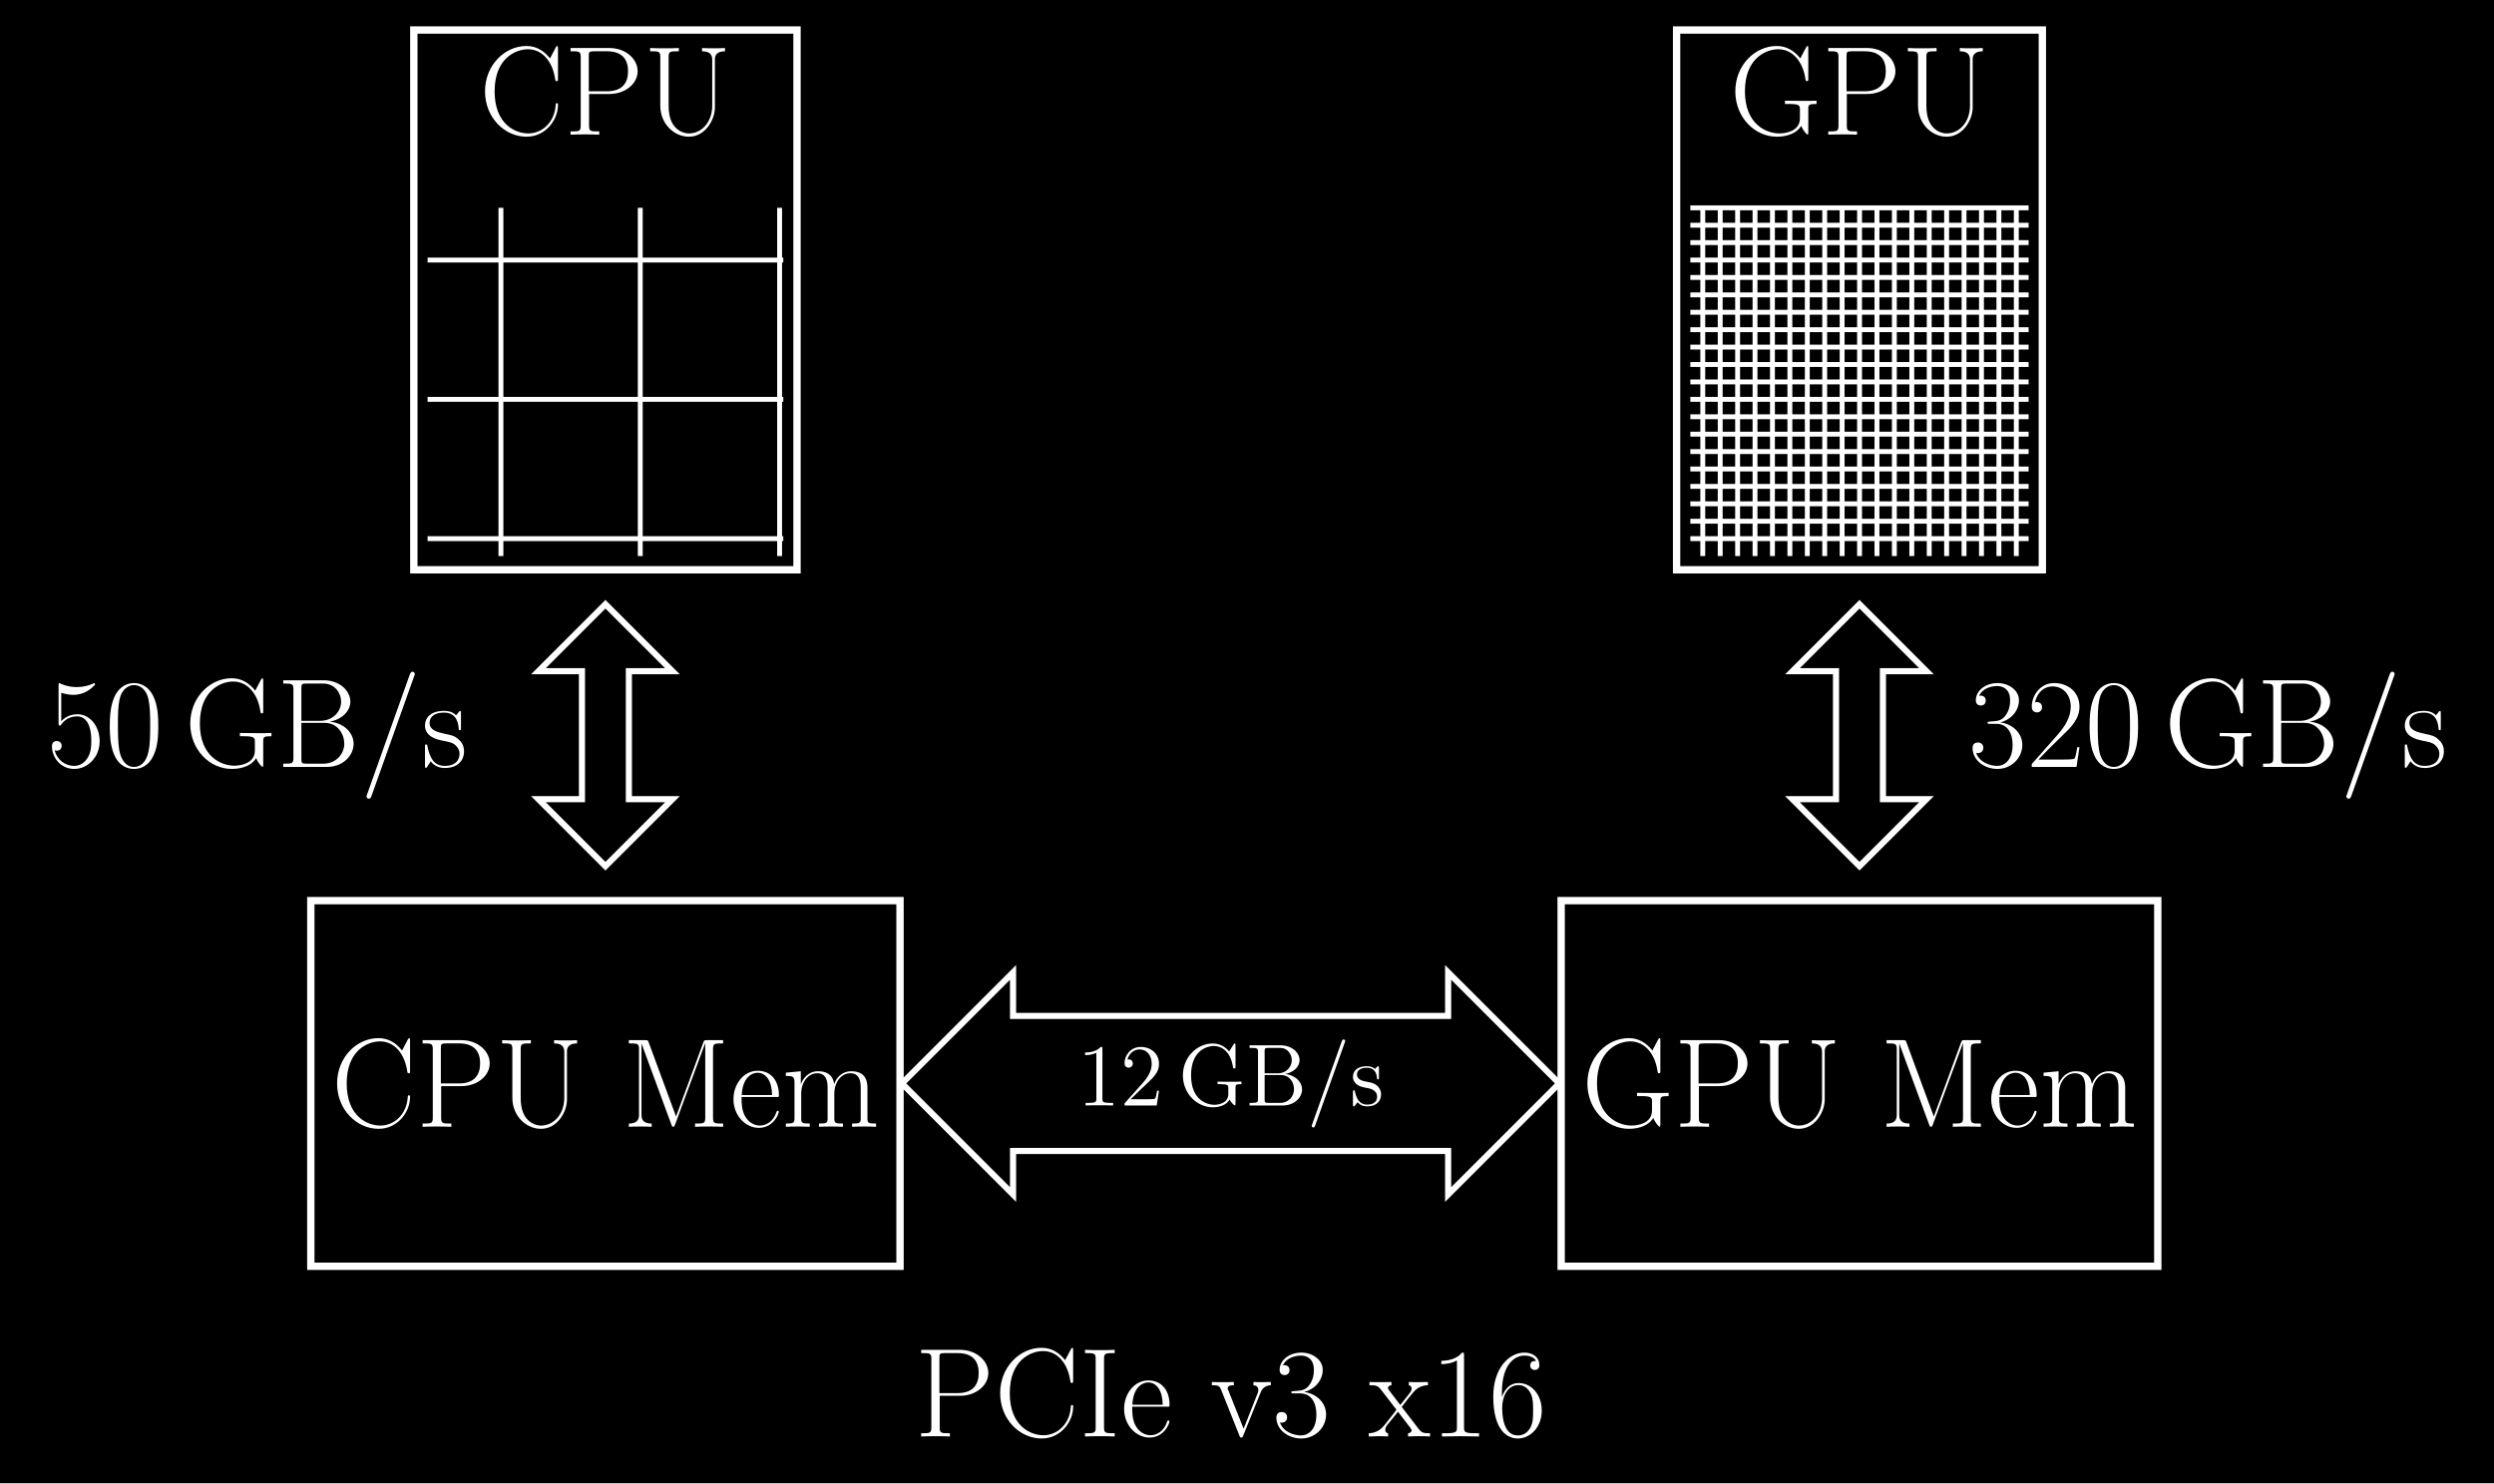
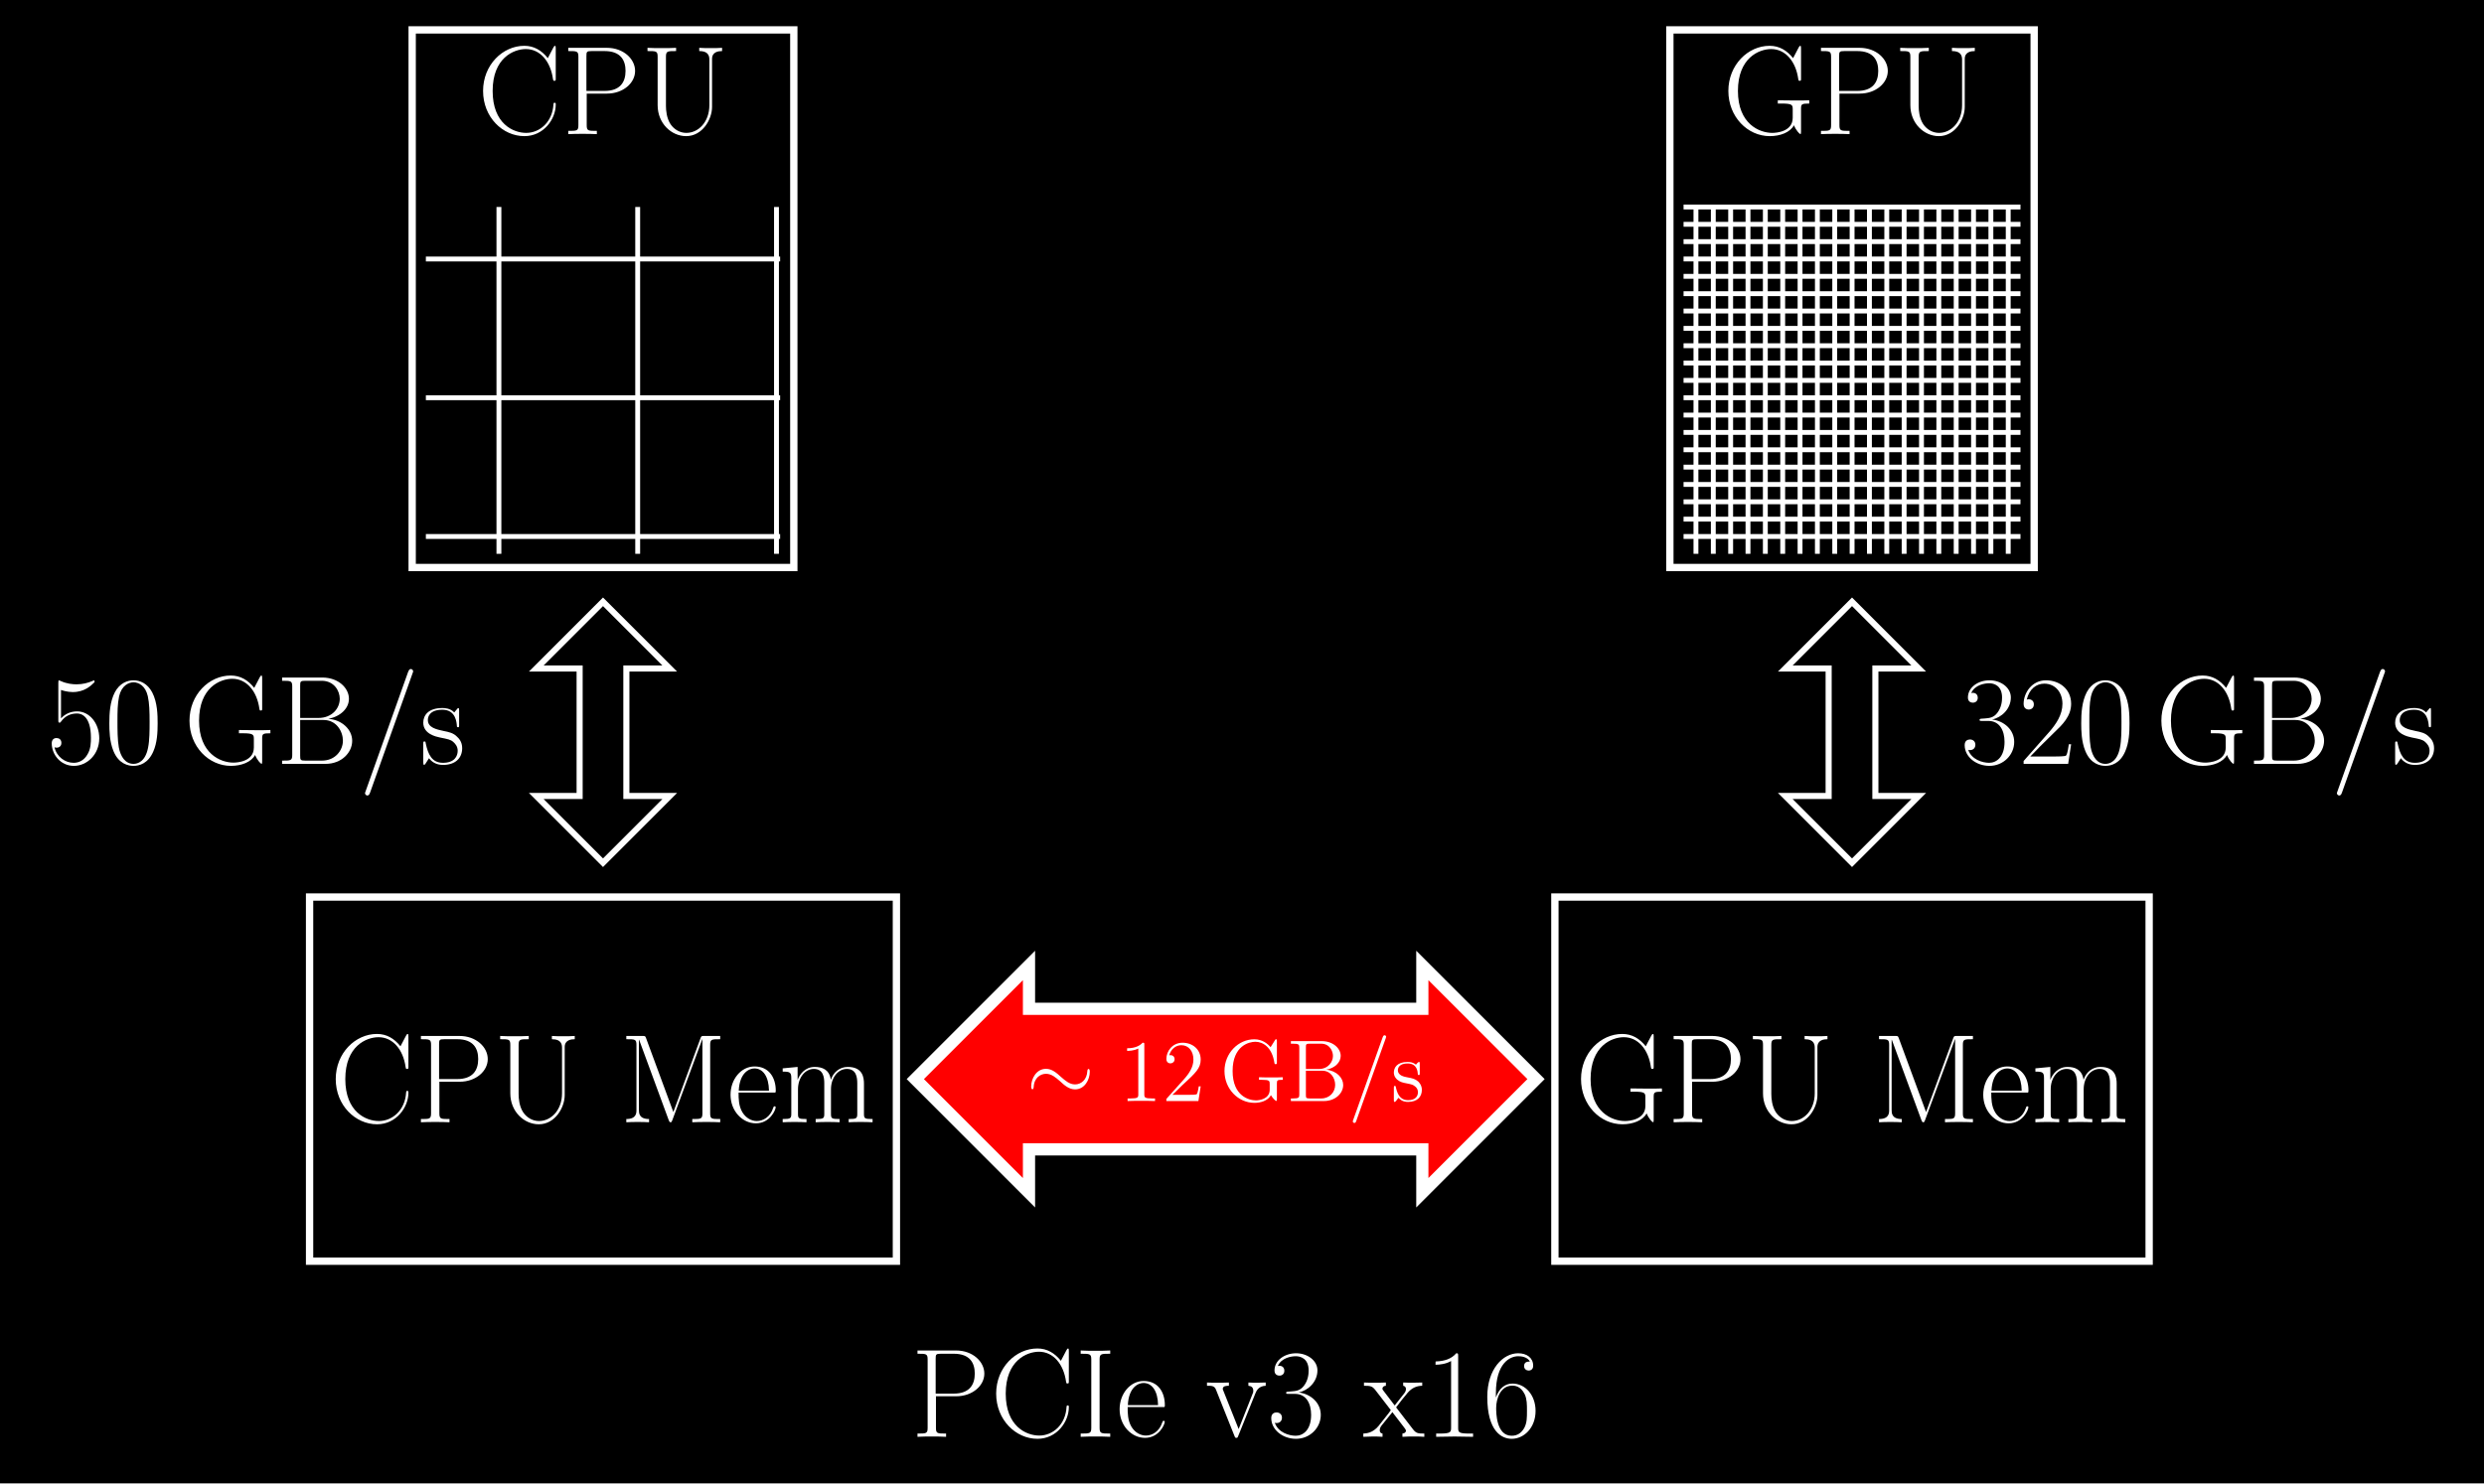
- <svg xmlns="http://www.w3.org/2000/svg" xmlns:xlink="http://www.w3.org/1999/xlink" width="405.902pt" height="241.468pt" viewBox="0 0 405.902 241.468" version="1.1">
+ <svg xmlns="http://www.w3.org/2000/svg" xmlns:xlink="http://www.w3.org/1999/xlink" width="405.902pt" height="242.463pt" viewBox="0 0 405.902 242.463" version="1.1">
  <defs>
    <g>
      <symbol overflow="visible" id="glyph0-0">
        <path style="stroke:none;" d="" />
      </symbol>
      <symbol overflow="visible" id="glyph0-1">
        <path style="stroke:none;" d="M 12.828 -14.031 C 12.828 -14.391 12.812 -14.422 12.688 -14.422 C 12.594 -14.422 12.578 -14.391 12.438 -14.156 L 11.531 -12.422 C 10.516 -13.688 9.281 -14.438 7.688 -14.438 C 4.156 -14.438 0.953 -11.312 0.953 -7.062 C 0.953 -2.766 4.156 0.328 7.703 0.328 C 10.859 0.328 12.828 -2.453 12.828 -4.828 C 12.828 -5.047 12.828 -5.125 12.641 -5.125 C 12.469 -5.125 12.469 -5.062 12.453 -4.875 C 12.297 -1.984 10.219 -0.203 8 -0.203 C 5.891 -0.203 2.516 -1.688 2.516 -7.062 C 2.516 -12.453 5.953 -13.906 7.953 -13.906 C 10.281 -13.906 11.984 -11.875 12.375 -9 C 12.422 -8.766 12.422 -8.719 12.594 -8.719 C 12.828 -8.719 12.828 -8.766 12.828 -9.125 Z M 12.828 -14.031 " />
      </symbol>
      <symbol overflow="visible" id="glyph0-2">
        <path style="stroke:none;" d="M 4.094 -6.625 L 7.391 -6.625 C 10.062 -6.625 12 -8.359 12 -10.328 C 12 -12.297 10.094 -14.109 7.391 -14.109 L 1.078 -14.109 L 1.078 -13.578 C 2.5 -13.578 2.734 -13.578 2.734 -12.641 L 2.734 -1.469 C 2.734 -0.531 2.5 -0.531 1.078 -0.531 L 1.078 0 C 1.672 -0.047 2.766 -0.047 3.406 -0.047 C 4.047 -0.047 5.141 -0.047 5.75 0 L 5.75 -0.531 C 4.312 -0.531 4.094 -0.531 4.094 -1.469 Z M 4.047 -7.062 L 4.047 -12.766 C 4.047 -13.469 4.094 -13.578 4.922 -13.578 L 7 -13.578 C 9.672 -13.578 10.438 -12.047 10.438 -10.328 C 10.438 -8.453 9.516 -7.062 7 -7.062 Z M 4.047 -7.062 " />
      </symbol>
      <symbol overflow="visible" id="glyph0-3">
        <path style="stroke:none;" d="M 11.156 -4.734 C 11.156 -1.969 9.359 -0.203 7.391 -0.203 C 6.344 -0.203 5.391 -0.766 4.812 -1.625 C 4.156 -2.625 4.062 -3.906 4.062 -4.625 L 4.062 -12.641 C 4.062 -13.578 4.297 -13.578 5.719 -13.578 L 5.719 -14.109 C 5.125 -14.062 4.031 -14.062 3.391 -14.062 C 2.75 -14.062 1.656 -14.062 1.047 -14.109 L 1.047 -13.578 C 2.484 -13.578 2.703 -13.578 2.703 -12.641 L 2.703 -4.734 C 2.703 -1.75 4.953 0.328 7.359 0.328 C 10.031 0.328 11.594 -2.422 11.594 -4.438 L 11.594 -12.297 C 11.594 -13.453 12.641 -13.578 13.234 -13.578 L 13.234 -14.109 C 12.766 -14.062 11.891 -14.062 11.375 -14.062 C 10.859 -14.062 9.984 -14.062 9.5 -14.109 L 9.5 -13.578 C 11.156 -13.578 11.156 -12.594 11.156 -12.078 Z M 11.156 -4.734 " />
      </symbol>
      <symbol overflow="visible" id="glyph0-4">
        <path style="stroke:none;" d="M 4.312 -13.781 C 4.188 -14.094 4.172 -14.109 3.734 -14.109 L 1.094 -14.109 L 1.094 -13.578 C 2.516 -13.578 2.75 -13.578 2.75 -12.641 L 2.75 -2.031 C 2.75 -1.516 2.75 -0.531 1.094 -0.531 L 1.094 0 C 1.562 -0.047 2.438 -0.047 2.953 -0.047 C 3.469 -0.047 4.344 -0.047 4.812 0 L 4.812 -0.531 C 3.156 -0.531 3.156 -1.516 3.156 -2.031 L 3.156 -13.484 L 3.188 -13.484 L 8.031 -0.328 C 8.125 -0.125 8.156 0 8.328 0 C 8.484 0 8.531 -0.125 8.609 -0.328 L 13.516 -13.594 L 13.531 -13.594 L 13.531 -1.469 C 13.531 -0.531 13.297 -0.531 11.875 -0.531 L 11.875 0 C 12.438 -0.047 13.547 -0.047 14.156 -0.047 C 14.75 -0.047 15.891 -0.047 16.438 0 L 16.438 -0.531 C 15.016 -0.531 14.797 -0.531 14.797 -1.469 L 14.797 -12.641 C 14.797 -13.578 15.016 -13.578 16.438 -13.578 L 16.438 -14.109 L 13.812 -14.109 C 13.391 -14.109 13.359 -14.094 13.234 -13.781 L 8.781 -1.672 Z M 4.312 -13.781 " />
      </symbol>
      <symbol overflow="visible" id="glyph0-5">
        <path style="stroke:none;" d="M 7.875 -4.859 C 7.953 -4.938 7.953 -4.984 7.953 -5.188 C 7.953 -7.297 6.844 -9.125 4.484 -9.125 C 2.297 -9.125 0.562 -7.047 0.562 -4.5 C 0.562 -1.812 2.516 0.172 4.703 0.172 C 7.016 0.172 7.938 -2.031 7.938 -2.453 C 7.938 -2.609 7.812 -2.609 7.766 -2.609 C 7.625 -2.609 7.594 -2.562 7.516 -2.312 C 7.062 -0.906 5.922 -0.203 4.859 -0.203 C 3.969 -0.203 3.078 -0.703 2.516 -1.609 C 1.875 -2.672 1.875 -3.891 1.875 -4.859 Z M 1.906 -5.172 C 2.047 -8.141 3.641 -8.797 4.469 -8.797 C 5.859 -8.797 6.812 -7.484 6.844 -5.172 Z M 1.906 -5.172 " />
      </symbol>
      <symbol overflow="visible" id="glyph0-6">
        <path style="stroke:none;" d="M 13.969 -6.281 C 13.969 -7.312 13.781 -9.047 11.312 -9.047 C 9.922 -9.047 8.938 -8.094 8.578 -6.984 L 8.547 -6.984 C 8.297 -8.672 7.078 -9.047 5.922 -9.047 C 4.297 -9.047 3.453 -7.781 3.141 -6.969 L 3.125 -6.969 L 3.125 -9.047 L 0.688 -8.812 L 0.688 -8.281 C 1.906 -8.281 2.094 -8.156 2.094 -7.172 L 2.094 -1.422 C 2.094 -0.641 2 -0.531 0.688 -0.531 L 0.688 0 C 1.172 -0.047 2.094 -0.047 2.625 -0.047 C 3.156 -0.047 4.094 -0.047 4.578 0 L 4.578 -0.531 C 3.266 -0.531 3.188 -0.625 3.188 -1.422 L 3.188 -5.391 C 3.188 -7.297 4.344 -8.719 5.781 -8.719 C 7.312 -8.719 7.484 -7.359 7.484 -6.359 L 7.484 -1.422 C 7.484 -0.641 7.391 -0.531 6.078 -0.531 L 6.078 0 C 6.562 -0.047 7.484 -0.047 8.016 -0.047 C 8.547 -0.047 9.484 -0.047 9.984 0 L 9.984 -0.531 C 8.656 -0.531 8.578 -0.625 8.578 -1.422 L 8.578 -5.391 C 8.578 -7.297 9.734 -8.719 11.172 -8.719 C 12.703 -8.719 12.875 -7.359 12.875 -6.359 L 12.875 -1.422 C 12.875 -0.641 12.781 -0.531 11.469 -0.531 L 11.469 0 C 11.953 -0.047 12.875 -0.047 13.406 -0.047 C 13.938 -0.047 14.875 -0.047 15.375 0 L 15.375 -0.531 C 14.047 -0.531 13.969 -0.625 13.969 -1.422 Z M 13.969 -6.281 " />
      </symbol>
      <symbol overflow="visible" id="glyph0-7">
        <path style="stroke:none;" d="M 12.828 -4.109 C 12.828 -4.891 12.891 -5 14.172 -5 L 14.172 -5.531 C 13.672 -5.5 12.562 -5.5 12 -5.5 C 11.422 -5.5 9.812 -5.516 9.031 -5.531 L 9.031 -5 L 9.641 -5 C 11.422 -5 11.469 -4.766 11.469 -4.031 L 11.469 -2.672 C 11.469 -0.391 8.781 -0.203 8.141 -0.203 C 6.016 -0.203 2.516 -1.672 2.516 -7.062 C 2.516 -12.453 5.953 -13.906 7.953 -13.906 C 10.281 -13.906 11.984 -11.875 12.375 -9 C 12.422 -8.766 12.422 -8.719 12.594 -8.719 C 12.828 -8.719 12.828 -8.766 12.828 -9.125 L 12.828 -14.031 C 12.828 -14.391 12.812 -14.422 12.688 -14.422 C 12.594 -14.422 12.578 -14.391 12.438 -14.156 L 11.531 -12.422 C 10.516 -13.688 9.281 -14.438 7.688 -14.438 C 4.156 -14.438 0.953 -11.312 0.953 -7.062 C 0.953 -2.828 4.094 0.328 7.719 0.328 C 9.406 0.328 11.031 -0.266 11.672 -1.453 C 12.016 -0.594 12.594 -0.016 12.703 -0.016 C 12.812 -0.016 12.828 -0.047 12.828 -0.406 Z M 12.828 -4.109 " />
      </symbol>
      <symbol overflow="visible" id="glyph0-8">
        <path style="stroke:none;" d="M 4.062 -12.641 C 4.062 -13.578 4.312 -13.578 5.797 -13.578 L 5.797 -14.109 C 5.141 -14.062 4.094 -14.062 3.391 -14.062 C 2.688 -14.062 1.625 -14.062 0.969 -14.109 L 0.969 -13.578 C 2.453 -13.578 2.703 -13.578 2.703 -12.641 L 2.703 -1.469 C 2.703 -0.531 2.453 -0.531 0.969 -0.531 L 0.969 0 C 1.625 -0.047 2.688 -0.047 3.391 -0.047 C 4.094 -0.047 5.141 -0.047 5.797 0 L 5.797 -0.531 C 4.312 -0.531 4.062 -0.531 4.062 -1.469 Z M 4.062 -12.641 " />
      </symbol>
      <symbol overflow="visible" id="glyph0-9">
        <path style="stroke:none;" d="M 8.078 -7.016 C 8.266 -7.484 8.594 -8.297 9.797 -8.344 L 9.797 -8.875 C 9.406 -8.859 8.875 -8.844 8.484 -8.844 C 8.062 -8.844 7.375 -8.844 6.969 -8.875 L 6.969 -8.344 C 7.484 -8.297 7.766 -8.062 7.766 -7.516 C 7.766 -7.328 7.766 -7.297 7.641 -7 L 5.375 -1.266 L 2.906 -7.453 C 2.781 -7.719 2.781 -7.766 2.781 -7.844 C 2.781 -8.344 3.469 -8.344 3.781 -8.344 L 3.781 -8.875 C 3.281 -8.844 2.375 -8.844 1.859 -8.844 C 1.297 -8.844 0.656 -8.844 0.203 -8.875 L 0.203 -8.344 C 0.984 -8.344 1.422 -8.344 1.672 -7.703 L 4.672 -0.188 C 4.797 0.125 4.812 0.172 5 0.172 C 5.188 0.172 5.203 0.125 5.328 -0.188 Z M 8.078 -7.016 " />
      </symbol>
      <symbol overflow="visible" id="glyph0-10">
        <path style="stroke:none;" d="M 4.562 -7.016 C 6.406 -7.016 7.203 -5.438 7.203 -3.594 C 7.203 -1.109 5.891 -0.172 4.688 -0.172 C 3.594 -0.172 1.812 -0.703 1.266 -2.297 C 1.359 -2.25 1.469 -2.25 1.562 -2.25 C 2.062 -2.25 2.438 -2.578 2.438 -3.125 C 2.438 -3.719 1.984 -3.984 1.562 -3.984 C 1.219 -3.984 0.688 -3.828 0.688 -3.062 C 0.688 -1.156 2.547 0.328 4.734 0.328 C 7.016 0.328 8.781 -1.469 8.781 -3.578 C 8.781 -5.578 7.125 -7.016 5.172 -7.25 C 6.734 -7.578 8.234 -8.984 8.234 -10.859 C 8.234 -12.469 6.609 -13.656 4.75 -13.656 C 2.875 -13.656 1.219 -12.5 1.219 -10.844 C 1.219 -10.125 1.75 -10 2.031 -10 C 2.453 -10 2.828 -10.266 2.828 -10.797 C 2.828 -11.344 2.453 -11.609 2.031 -11.609 C 1.938 -11.609 1.844 -11.609 1.75 -11.562 C 2.359 -12.938 3.984 -13.172 4.703 -13.172 C 5.438 -13.172 6.797 -12.828 6.797 -10.844 C 6.797 -10.266 6.719 -9.234 6.016 -8.328 C 5.391 -7.516 4.688 -7.484 4 -7.422 C 3.906 -7.422 3.422 -7.375 3.344 -7.375 C 3.203 -7.359 3.125 -7.328 3.125 -7.188 C 3.125 -7.047 3.141 -7.016 3.547 -7.016 Z M 4.562 -7.016 " />
      </symbol>
      <symbol overflow="visible" id="glyph0-11">
        <path style="stroke:none;" d="M 5.375 -4.812 C 5.984 -5.625 6.688 -6.531 7.266 -7.203 C 7.953 -8 8.734 -8.328 9.641 -8.344 L 9.641 -8.875 C 9.297 -8.859 8.578 -8.844 8.203 -8.844 C 7.641 -8.844 7 -8.844 6.531 -8.875 L 6.531 -8.344 C 6.812 -8.297 6.984 -8.094 6.984 -7.812 C 6.984 -7.438 6.781 -7.203 6.672 -7.062 L 5.141 -5.125 L 3.328 -7.5 C 3.141 -7.719 3.141 -7.766 3.141 -7.875 C 3.141 -8.125 3.344 -8.328 3.703 -8.344 L 3.703 -8.875 C 3.203 -8.844 2.312 -8.844 1.797 -8.844 C 1.234 -8.844 0.578 -8.844 0.125 -8.875 L 0.125 -8.344 C 1.234 -8.344 1.484 -8.266 1.984 -7.641 L 4.359 -4.562 C 4.406 -4.531 4.5 -4.406 4.5 -4.344 C 4.5 -4.25 2.703 -2.047 2.484 -1.75 C 1.547 -0.641 0.578 -0.562 0.016 -0.531 L 0.016 0 C 0.375 -0.016 1.094 -0.047 1.469 -0.047 C 1.875 -0.047 2.781 -0.047 3.156 0 L 3.156 -0.531 C 3.031 -0.562 2.703 -0.594 2.703 -1.078 C 2.703 -1.453 2.875 -1.672 3.062 -1.922 L 4.766 -4.031 L 6.562 -1.688 C 6.734 -1.469 6.984 -1.156 6.984 -1.016 C 6.984 -0.719 6.734 -0.562 6.406 -0.531 L 6.406 0 C 6.906 -0.047 7.781 -0.047 8.297 -0.047 C 8.859 -0.047 9.516 -0.047 9.984 0 L 9.984 -0.531 C 8.938 -0.531 8.641 -0.578 8.141 -1.219 Z M 5.375 -4.812 " />
      </symbol>
      <symbol overflow="visible" id="glyph0-12">
        <path style="stroke:none;" d="M 5.5 -13.203 C 5.5 -13.641 5.469 -13.656 5.188 -13.656 C 4.375 -12.688 3.156 -12.375 2 -12.328 C 1.938 -12.328 1.844 -12.328 1.812 -12.297 C 1.797 -12.25 1.797 -12.203 1.797 -11.781 C 2.438 -11.781 3.516 -11.891 4.344 -12.391 L 4.344 -1.516 C 4.344 -0.781 4.297 -0.531 2.516 -0.531 L 1.906 -0.531 L 1.906 0 C 2.891 -0.016 3.922 -0.047 4.922 -0.047 C 5.906 -0.047 6.938 -0.016 7.938 0 L 7.938 -0.531 L 7.312 -0.531 C 5.531 -0.531 5.5 -0.766 5.5 -1.516 Z M 5.5 -13.203 " />
      </symbol>
      <symbol overflow="visible" id="glyph0-13">
        <path style="stroke:none;" d="M 2.188 -7.125 C 2.188 -12.062 4.5 -13.172 5.844 -13.172 C 6.281 -13.172 7.328 -13.094 7.75 -12.297 C 7.422 -12.297 6.797 -12.297 6.797 -11.562 C 6.797 -11.016 7.25 -10.828 7.547 -10.828 C 7.719 -10.828 8.281 -10.906 8.281 -11.609 C 8.281 -12.906 7.25 -13.656 5.828 -13.656 C 3.359 -13.656 0.781 -11.094 0.781 -6.531 C 0.781 -0.906 3.125 0.328 4.766 0.328 C 6.781 0.328 8.672 -1.469 8.672 -4.234 C 8.672 -6.812 7 -8.703 4.891 -8.703 C 3.641 -8.703 2.703 -7.875 2.188 -6.422 Z M 4.766 -0.172 C 2.234 -0.172 2.234 -3.969 2.234 -4.734 C 2.234 -6.219 2.938 -8.359 4.859 -8.359 C 5.203 -8.359 6.219 -8.359 6.906 -6.938 C 7.266 -6.141 7.266 -5.281 7.266 -4.25 C 7.266 -3.141 7.266 -2.312 6.844 -1.484 C 6.375 -0.641 5.719 -0.172 4.766 -0.172 Z M 4.766 -0.172 " />
      </symbol>
      <symbol overflow="visible" id="glyph0-14">
        <path style="stroke:none;" d="M 8.609 -3.203 L 8.234 -3.203 C 8.031 -1.734 7.875 -1.484 7.781 -1.359 C 7.688 -1.203 6.203 -1.203 5.906 -1.203 L 1.938 -1.203 C 2.688 -2 4.125 -3.469 5.891 -5.172 C 7.141 -6.359 8.609 -7.766 8.609 -9.812 C 8.609 -12.25 6.672 -13.656 4.5 -13.656 C 2.234 -13.656 0.844 -11.656 0.844 -9.797 C 0.844 -8.984 1.453 -8.875 1.688 -8.875 C 1.906 -8.875 2.516 -9 2.516 -9.734 C 2.516 -10.375 1.984 -10.562 1.688 -10.562 C 1.562 -10.562 1.453 -10.531 1.359 -10.5 C 1.75 -12.25 2.953 -13.109 4.219 -13.109 C 6.016 -13.109 7.188 -11.688 7.188 -9.812 C 7.188 -8.016 6.141 -6.469 4.953 -5.125 L 0.844 -0.469 L 0.844 0 L 8.125 0 Z M 8.609 -3.203 " />
      </symbol>
      <symbol overflow="visible" id="glyph0-15">
        <path style="stroke:none;" d="M 8.672 -6.625 C 8.672 -7.891 8.656 -10.031 7.781 -11.688 C 7.016 -13.141 5.797 -13.656 4.734 -13.656 C 3.734 -13.656 2.484 -13.203 1.688 -11.719 C 0.875 -10.156 0.781 -8.234 0.781 -6.625 C 0.781 -5.453 0.812 -3.656 1.453 -2.094 C 2.328 0.047 3.922 0.328 4.734 0.328 C 5.688 0.328 7.125 -0.062 7.969 -2.031 C 8.594 -3.453 8.672 -5.125 8.672 -6.625 Z M 4.734 0 C 3.406 0 2.625 -1.141 2.328 -2.703 C 2.109 -3.922 2.109 -5.703 2.109 -6.859 C 2.109 -8.453 2.109 -9.766 2.375 -11.031 C 2.766 -12.781 3.922 -13.328 4.734 -13.328 C 5.578 -13.328 6.672 -12.766 7.062 -11.078 C 7.328 -9.891 7.359 -8.516 7.359 -6.859 C 7.359 -5.516 7.359 -3.859 7.109 -2.641 C 6.672 -0.391 5.453 0 4.734 0 Z M 4.734 0 " />
      </symbol>
      <symbol overflow="visible" id="glyph0-16">
        <path style="stroke:none;" d="M 1.078 -14.109 L 1.078 -13.578 C 2.5 -13.578 2.734 -13.578 2.734 -12.641 L 2.734 -1.469 C 2.734 -0.531 2.5 -0.531 1.078 -0.531 L 1.078 0 L 8.188 0 C 10.828 0 12.531 -1.875 12.531 -3.766 C 12.531 -5.625 10.844 -7.203 8.641 -7.359 C 10.625 -7.75 12 -9.062 12 -10.641 C 12 -12.359 10.312 -14.109 7.641 -14.109 Z M 4.031 -7.5 L 4.031 -12.766 C 4.031 -13.469 4.062 -13.578 4.891 -13.578 L 7.547 -13.578 C 9.578 -13.578 10.5 -11.922 10.5 -10.641 C 10.5 -9.062 9.234 -7.5 7 -7.5 Z M 4.891 -0.531 C 4.062 -0.531 4.031 -0.641 4.031 -1.344 L 4.031 -7.172 L 7.844 -7.172 C 9.984 -7.172 11.016 -5.281 11.016 -3.781 C 11.016 -2.266 9.828 -0.531 7.578 -0.531 Z M 4.891 -0.531 " />
      </symbol>
      <symbol overflow="visible" id="glyph0-17">
        <path style="stroke:none;" d="M 6.375 -8.719 C 6.375 -9.094 6.359 -9.109 6.234 -9.109 C 6.156 -9.109 6.141 -9.094 5.891 -8.781 C 5.828 -8.703 5.641 -8.484 5.578 -8.406 C 4.922 -9.109 3.984 -9.125 3.641 -9.125 C 1.344 -9.125 0.516 -7.938 0.516 -6.734 C 0.516 -4.875 2.625 -4.438 3.219 -4.312 C 4.531 -4.047 4.984 -3.969 5.406 -3.594 C 5.688 -3.344 6.141 -2.891 6.141 -2.141 C 6.141 -1.281 5.641 -0.172 3.734 -0.172 C 1.938 -0.172 1.297 -1.531 0.922 -3.344 C 0.875 -3.641 0.875 -3.656 0.703 -3.656 C 0.531 -3.656 0.516 -3.641 0.516 -3.219 L 0.516 -0.25 C 0.516 0.125 0.531 0.141 0.656 0.141 C 0.766 0.141 0.781 0.125 0.891 -0.047 C 1.016 -0.234 1.328 -0.719 1.453 -0.922 C 1.859 -0.375 2.578 0.172 3.734 0.172 C 5.781 0.172 6.875 -0.953 6.875 -2.562 C 6.875 -3.609 6.328 -4.172 6.047 -4.422 C 5.438 -5.062 4.703 -5.203 3.844 -5.375 C 2.703 -5.625 1.266 -5.906 1.266 -7.172 C 1.266 -7.703 1.547 -8.844 3.641 -8.844 C 5.844 -8.844 5.969 -6.781 6.016 -6.109 C 6.031 -6.016 6.141 -5.984 6.203 -5.984 C 6.375 -5.984 6.375 -6.047 6.375 -6.406 Z M 6.375 -8.719 " />
      </symbol>
      <symbol overflow="visible" id="glyph0-18">
        <path style="stroke:none;" d="M 2.359 -12.078 C 2.562 -12 3.406 -11.734 4.281 -11.734 C 6.203 -11.734 7.25 -12.766 7.844 -13.359 C 7.844 -13.531 7.844 -13.641 7.719 -13.641 C 7.703 -13.641 7.656 -13.641 7.5 -13.547 C 6.781 -13.234 5.922 -13 4.891 -13 C 4.281 -13 3.344 -13.078 2.328 -13.531 C 2.109 -13.641 2.062 -13.641 2.047 -13.641 C 1.938 -13.641 1.922 -13.609 1.922 -13.203 L 1.922 -7.203 C 1.922 -6.844 1.922 -6.734 2.125 -6.734 C 2.234 -6.734 2.266 -6.781 2.375 -6.922 C 3.031 -7.844 3.953 -8.234 4.984 -8.234 C 5.703 -8.234 7.25 -7.781 7.25 -4.25 C 7.25 -3.594 7.25 -2.391 6.625 -1.453 C 6.109 -0.594 5.312 -0.172 4.422 -0.172 C 3.062 -0.172 1.672 -1.109 1.297 -2.703 C 1.391 -2.688 1.547 -2.641 1.625 -2.641 C 1.906 -2.641 2.422 -2.781 2.422 -3.422 C 2.422 -3.984 2.031 -4.219 1.625 -4.219 C 1.156 -4.219 0.844 -3.922 0.844 -3.344 C 0.844 -1.547 2.266 0.328 4.469 0.328 C 6.594 0.328 8.609 -1.516 8.609 -4.172 C 8.609 -6.656 7 -8.578 5 -8.578 C 3.953 -8.578 3.062 -8.188 2.359 -7.438 Z M 2.359 -12.078 " />
      </symbol>
      <symbol overflow="visible" id="glyph1-0">
        <path style="stroke:none;" d="" />
      </symbol>
      <symbol overflow="visible" id="glyph1-1">
+         <path style="stroke:none;" d="M 10.359 -4.797 C 10.359 -5.109 10.266 -5.25 10.156 -5.25 C 10.078 -5.25 9.969 -5.156 9.953 -4.875 C 9.891 -3.5 8.953 -2.719 7.953 -2.719 C 7.047 -2.719 6.359 -3.328 5.656 -3.938 C 4.922 -4.609 4.172 -5.266 3.203 -5.266 C 1.641 -5.266 0.781 -3.688 0.781 -2.375 C 0.781 -1.922 0.969 -1.922 0.984 -1.922 C 1.141 -1.922 1.188 -2.203 1.188 -2.25 C 1.25 -3.828 2.328 -4.453 3.203 -4.453 C 4.109 -4.453 4.797 -3.844 5.5 -3.234 C 6.219 -2.562 6.969 -1.906 7.953 -1.906 C 9.516 -1.906 10.359 -3.484 10.359 -4.797 Z M 10.359 -4.797 " />
+       </symbol>
+       <symbol overflow="visible" id="glyph2-0">
+         <path style="stroke:none;" d="" />
+       </symbol>
+       <symbol overflow="visible" id="glyph2-1">
        <path style="stroke:none;" d="M 4.125 -9.188 C 4.125 -9.531 4.125 -9.531 3.844 -9.531 C 3.5 -9.156 2.781 -8.625 1.312 -8.625 L 1.312 -8.203 C 1.641 -8.203 2.359 -8.203 3.141 -8.578 L 3.141 -1.109 C 3.141 -0.594 3.094 -0.422 1.844 -0.422 L 1.391 -0.422 L 1.391 0 C 1.781 -0.031 3.172 -0.031 3.641 -0.031 C 4.109 -0.031 5.5 -0.031 5.875 0 L 5.875 -0.422 L 5.438 -0.422 C 4.172 -0.422 4.125 -0.594 4.125 -1.109 Z M 4.125 -9.188 " />
      </symbol>
-       <symbol overflow="visible" id="glyph1-2">
+       <symbol overflow="visible" id="glyph2-2">
        <path style="stroke:none;" d="M 6.312 -2.406 L 6 -2.406 C 5.953 -2.172 5.844 -1.375 5.688 -1.141 C 5.594 -1.016 4.781 -1.016 4.344 -1.016 L 1.688 -1.016 C 2.078 -1.344 2.953 -2.266 3.328 -2.609 C 5.516 -4.625 6.312 -5.359 6.312 -6.781 C 6.312 -8.438 5 -9.531 3.344 -9.531 C 1.672 -9.531 0.703 -8.125 0.703 -6.891 C 0.703 -6.156 1.328 -6.156 1.375 -6.156 C 1.672 -6.156 2.047 -6.375 2.047 -6.828 C 2.047 -7.234 1.781 -7.5 1.375 -7.5 C 1.25 -7.5 1.219 -7.5 1.172 -7.484 C 1.453 -8.469 2.219 -9.125 3.156 -9.125 C 4.375 -9.125 5.125 -8.109 5.125 -6.781 C 5.125 -5.562 4.422 -4.5 3.594 -3.578 L 0.703 -0.344 L 0.703 0 L 5.938 0 Z M 6.312 -2.406 " />
      </symbol>
-       <symbol overflow="visible" id="glyph1-3">
+       <symbol overflow="visible" id="glyph2-3">
        <path style="stroke:none;" d="M 9.344 -2.844 C 9.344 -3.406 9.391 -3.469 10.312 -3.469 L 10.312 -3.891 C 9.938 -3.859 8.953 -3.859 8.516 -3.859 C 8.062 -3.859 6.812 -3.859 6.422 -3.891 L 6.422 -3.469 L 6.875 -3.469 C 8.141 -3.469 8.172 -3.297 8.172 -2.781 L 8.172 -1.859 C 8.172 -0.234 6.297 -0.109 5.922 -0.109 C 4.797 -0.109 2.109 -0.797 2.109 -4.906 C 2.109 -9.047 4.812 -9.688 5.828 -9.688 C 7.078 -9.688 8.562 -8.781 8.938 -6.234 C 8.969 -6.078 8.969 -6.031 9.141 -6.031 C 9.344 -6.031 9.344 -6.078 9.344 -6.375 L 9.344 -9.766 C 9.344 -10.031 9.344 -10.094 9.188 -10.094 C 9.109 -10.094 9.094 -10.062 9.016 -9.922 L 8.312 -8.797 C 7.891 -9.312 7.016 -10.094 5.656 -10.094 C 3.062 -10.094 0.781 -7.844 0.781 -4.906 C 0.781 -1.938 3.062 0.297 5.672 0.297 C 6.688 0.297 7.844 -0.031 8.375 -0.953 C 8.641 -0.484 9.109 -0.016 9.219 -0.016 C 9.344 -0.016 9.344 -0.094 9.344 -0.328 Z M 9.344 -2.844 " />
      </symbol>
-       <symbol overflow="visible" id="glyph1-4">
+       <symbol overflow="visible" id="glyph2-4">
        <path style="stroke:none;" d="M 0.609 -9.797 L 0.609 -9.375 L 0.906 -9.375 C 1.938 -9.375 1.984 -9.234 1.984 -8.703 L 1.984 -1.094 C 1.984 -0.562 1.938 -0.422 0.906 -0.422 L 0.609 -0.422 L 0.609 0 L 6.016 0 C 7.859 0 9.156 -1.25 9.156 -2.625 C 9.156 -3.781 8.109 -4.938 6.391 -5.125 C 7.766 -5.375 8.75 -6.297 8.75 -7.375 C 8.75 -8.609 7.5 -9.797 5.625 -9.797 Z M 3.062 -5.234 L 3.062 -8.812 C 3.062 -9.281 3.094 -9.375 3.734 -9.375 L 5.531 -9.375 C 6.969 -9.375 7.484 -8.141 7.484 -7.375 C 7.484 -6.422 6.734 -5.234 5.156 -5.234 Z M 3.734 -0.422 C 3.094 -0.422 3.062 -0.516 3.062 -0.984 L 3.062 -4.953 L 5.75 -4.953 C 7.125 -4.953 7.844 -3.75 7.844 -2.641 C 7.844 -1.484 6.969 -0.422 5.562 -0.422 Z M 3.734 -0.422 " />
      </symbol>
-       <symbol overflow="visible" id="glyph1-5">
+       <symbol overflow="visible" id="glyph2-5">
        <path style="stroke:none;" d="M 4.703 -6.062 C 4.703 -6.328 4.703 -6.391 4.562 -6.391 C 4.453 -6.391 4.172 -6.078 4.078 -5.953 C 3.625 -6.312 3.188 -6.391 2.719 -6.391 C 0.984 -6.391 0.469 -5.453 0.469 -4.656 C 0.469 -4.5 0.469 -4 1.016 -3.5 C 1.484 -3.094 1.969 -3 2.625 -2.875 C 3.406 -2.719 3.594 -2.672 3.953 -2.375 C 4.219 -2.172 4.406 -1.844 4.406 -1.453 C 4.406 -0.828 4.047 -0.141 2.781 -0.141 C 1.844 -0.141 1.141 -0.688 0.828 -2.125 C 0.781 -2.375 0.781 -2.391 0.766 -2.406 C 0.734 -2.469 0.672 -2.469 0.625 -2.469 C 0.469 -2.469 0.469 -2.391 0.469 -2.141 L 0.469 -0.188 C 0.469 0.078 0.469 0.141 0.609 0.141 C 0.688 0.141 0.703 0.125 0.953 -0.172 C 1.016 -0.266 1.016 -0.297 1.234 -0.531 C 1.781 0.141 2.547 0.141 2.797 0.141 C 4.297 0.141 5.047 -0.688 5.047 -1.828 C 5.047 -2.594 4.578 -3.062 4.453 -3.188 C 3.938 -3.625 3.547 -3.719 2.594 -3.891 C 2.172 -3.969 1.125 -4.172 1.125 -5.031 C 1.125 -5.484 1.422 -6.141 2.719 -6.141 C 4.281 -6.141 4.359 -4.812 4.391 -4.359 C 4.406 -4.25 4.5 -4.25 4.547 -4.25 C 4.703 -4.25 4.703 -4.312 4.703 -4.578 Z M 4.703 -6.062 " />
      </symbol>
-       <symbol overflow="visible" id="glyph2-0">
-         <path style="stroke:none;" d="" />
-       </symbol>
-       <symbol overflow="visible" id="glyph2-1">
+       <symbol overflow="visible" id="glyph3-0">
+         <path style="stroke:none;" d="" />
+       </symbol>
+       <symbol overflow="visible" id="glyph3-1">
        <path style="stroke:none;" d="M 6.156 -10.234 C 6.156 -10.234 6.234 -10.453 6.234 -10.484 C 6.234 -10.656 6.094 -10.75 5.984 -10.75 C 5.906 -10.75 5.781 -10.75 5.672 -10.438 L 0.859 3.062 C 0.859 3.062 0.781 3.281 0.781 3.312 C 0.781 3.484 0.922 3.578 1.031 3.578 C 1.125 3.578 1.25 3.578 1.344 3.266 Z M 6.156 -10.234 " />
      </symbol>
-       <symbol overflow="visible" id="glyph3-0">
-         <path style="stroke:none;" d="" />
-       </symbol>
-       <symbol overflow="visible" id="glyph3-1">
+       <symbol overflow="visible" id="glyph4-0">
+         <path style="stroke:none;" d="" />
+       </symbol>
+       <symbol overflow="visible" id="glyph4-1">
        <path style="stroke:none;" d="M 8.859 -14.734 C 8.859 -14.75 8.984 -15.062 8.984 -15.094 C 8.984 -15.344 8.781 -15.5 8.609 -15.5 C 8.516 -15.5 8.328 -15.5 8.156 -15.031 L 1.234 4.406 C 1.234 4.422 1.109 4.734 1.109 4.766 C 1.109 5.016 1.328 5.172 1.484 5.172 C 1.609 5.172 1.797 5.141 1.938 4.703 Z M 8.859 -14.734 " />
      </symbol>
    </g>
  </defs>
  <g id="surface1">
-     <path style=" stroke:none;fill-rule:nonzero;fill:rgb(0%,0%,0%);fill-opacity:1;" d="M 0 241.469 L 0 0 L 405.906 0 L 405.906 241.469 Z M 0 241.469 " />
+     <path style=" stroke:none;fill-rule:nonzero;fill:rgb(0%,0%,0%);fill-opacity:1;" d="M 0 242.465 L 0 0 L 405.906 0 L 405.906 242.465 Z M 0 242.465 " />
    <path style="fill:none;stroke-width:1.196;stroke-linecap:butt;stroke-linejoin:miter;stroke:rgb(100%,100%,100%);stroke-opacity:1;stroke-miterlimit:10;" d="M -36.852 -5.072 L 25.511 -5.072 L 25.511 82.803 L -36.852 82.803 Z M -36.852 -5.072 " transform="matrix(1,0,0,-1,104.204,87.69)" />
    <g style="fill:rgb(100%,100%,100%);fill-opacity:1;">
-       <use xlink:href="#glyph0-1" x="77.985" y="21.926" />
-       <use xlink:href="#glyph0-2" x="91.779" y="21.926" />
-       <use xlink:href="#glyph0-3" x="104.759" y="21.926" />
+       <use xlink:href="#glyph0-1" x="77.985" y="21.925" />
+       <use xlink:href="#glyph0-2" x="91.779" y="21.925" />
+       <use xlink:href="#glyph0-3" x="104.759" y="21.925" />
    </g>
    <path style="fill:none;stroke-width:0.797;stroke-linecap:butt;stroke-linejoin:miter;stroke:rgb(100%,100%,100%);stroke-opacity:1;stroke-miterlimit:10;" d="M -34.614 -0.001 L 23.276 -0.001 M -34.614 22.678 L 23.276 22.678 M -34.614 45.354 L 23.276 45.354 M -22.677 -2.833 L -22.677 53.858 M -0.001 -2.833 L -0.001 53.858 M 22.679 -2.833 L 22.679 53.858 " transform="matrix(1,0,0,-1,104.204,87.69)" />
    <path style="fill:none;stroke-width:1.196;stroke-linecap:butt;stroke-linejoin:miter;stroke:rgb(100%,100%,100%);stroke-opacity:1;stroke-miterlimit:10;" d="M -53.618 -118.458 L 42.276 -118.458 L 42.276 -58.931 L -53.618 -58.931 Z M -53.618 -118.458 " transform="matrix(1,0,0,-1,104.204,87.69)" />
    <g style="fill:rgb(100%,100%,100%);fill-opacity:1;">
-       <use xlink:href="#glyph0-1" x="53.909" y="183.442" />
-       <use xlink:href="#glyph0-2" x="67.703" y="183.442" />
-       <use xlink:href="#glyph0-3" x="80.683" y="183.442" />
-     </g>
-     <g style="fill:rgb(100%,100%,100%);fill-opacity:1;">
-       <use xlink:href="#glyph0-4" x="101.249" y="183.442" />
-       <use xlink:href="#glyph0-5" x="118.812" y="183.442" />
-       <use xlink:href="#glyph0-6" x="127.209" y="183.442" />
+       <use xlink:href="#glyph0-1" x="53.909" y="183.441" />
+       <use xlink:href="#glyph0-2" x="67.703" y="183.441" />
+       <use xlink:href="#glyph0-3" x="80.683" y="183.441" />
+     </g>
+     <g style="fill:rgb(100%,100%,100%);fill-opacity:1;">
+       <use xlink:href="#glyph0-4" x="101.249" y="183.441" />
+       <use xlink:href="#glyph0-5" x="118.812" y="183.441" />
+       <use xlink:href="#glyph0-6" x="127.209" y="183.441" />
    </g>
    <path style="fill:none;stroke-width:1.196;stroke-linecap:butt;stroke-linejoin:miter;stroke:rgb(100%,100%,100%);stroke-opacity:1;stroke-miterlimit:10;" d="M 168.663 -5.072 L 228.191 -5.072 L 228.191 82.803 L 168.663 82.803 Z M 168.663 -5.072 " transform="matrix(1,0,0,-1,104.204,87.69)" />
    <g style="fill:rgb(100%,100%,100%);fill-opacity:1;">
-       <use xlink:href="#glyph0-7" x="281.473" y="21.926" />
-       <use xlink:href="#glyph0-2" x="296.48" y="21.926" />
-       <use xlink:href="#glyph0-3" x="309.46" y="21.926" />
+       <use xlink:href="#glyph0-7" x="281.473" y="21.925" />
+       <use xlink:href="#glyph0-2" x="296.48" y="21.925" />
+       <use xlink:href="#glyph0-3" x="309.46" y="21.925" />
    </g>
    <path style="fill:none;stroke-width:0.797;stroke-linecap:butt;stroke-linejoin:miter;stroke:rgb(100%,100%,100%);stroke-opacity:1;stroke-miterlimit:10;" d="M 170.901 -0.001 L 225.956 -0.001 M 170.901 2.835 L 225.956 2.835 M 170.901 5.67 L 225.956 5.67 M 170.901 8.506 L 225.956 8.506 M 170.901 11.338 L 225.956 11.338 M 170.901 14.174 L 225.956 14.174 M 170.901 17.01 L 225.956 17.01 M 170.901 19.842 L 225.956 19.842 M 170.901 22.678 L 225.956 22.678 M 170.901 25.514 L 225.956 25.514 M 170.901 28.35 L 225.956 28.35 M 170.901 31.182 L 225.956 31.182 M 170.901 34.018 L 225.956 34.018 M 170.901 36.854 L 225.956 36.854 M 170.901 39.686 L 225.956 39.686 M 170.901 42.522 L 225.956 42.522 M 170.901 45.358 L 225.956 45.358 M 170.901 48.194 L 225.956 48.194 M 170.901 51.026 L 225.956 51.026 M 170.901 53.854 L 225.956 53.854 M 172.925 -2.833 L 172.925 53.858 M 175.761 -2.833 L 175.761 53.858 M 178.597 -2.833 L 178.597 53.858 M 181.429 -2.833 L 181.429 53.858 M 184.265 -2.833 L 184.265 53.858 M 187.101 -2.833 L 187.101 53.858 M 189.937 -2.833 L 189.937 53.858 M 192.769 -2.833 L 192.769 53.858 M 195.605 -2.833 L 195.605 53.858 M 198.441 -2.833 L 198.441 53.858 M 201.273 -2.833 L 201.273 53.858 M 204.108 -2.833 L 204.108 53.858 M 206.944 -2.833 L 206.944 53.858 M 209.78 -2.833 L 209.78 53.858 M 212.612 -2.833 L 212.612 53.858 M 215.448 -2.833 L 215.448 53.858 M 218.284 -2.833 L 218.284 53.858 M 221.12 -2.833 L 221.12 53.858 M 223.952 -2.833 L 223.952 53.858 " transform="matrix(1,0,0,-1,104.204,87.69)" />
    <path style="fill:none;stroke-width:1.196;stroke-linecap:butt;stroke-linejoin:miter;stroke:rgb(100%,100%,100%);stroke-opacity:1;stroke-miterlimit:10;" d="M 149.874 -118.458 L 246.98 -118.458 L 246.98 -58.931 L 149.874 -58.931 Z M 149.874 -118.458 " transform="matrix(1,0,0,-1,104.204,87.69)" />
    <g style="fill:rgb(100%,100%,100%);fill-opacity:1;">
-       <use xlink:href="#glyph0-7" x="257.397" y="183.442" />
-       <use xlink:href="#glyph0-2" x="272.404" y="183.442" />
-       <use xlink:href="#glyph0-3" x="285.384" y="183.442" />
-     </g>
-     <g style="fill:rgb(100%,100%,100%);fill-opacity:1;">
-       <use xlink:href="#glyph0-4" x="305.95" y="183.442" />
-       <use xlink:href="#glyph0-5" x="323.513" y="183.442" />
-       <use xlink:href="#glyph0-6" x="331.91" y="183.442" />
-     </g>
-     <path style="fill:none;stroke-width:0.996;stroke-linecap:butt;stroke-linejoin:miter;stroke:rgb(100%,100%,100%);stroke-opacity:1;stroke-miterlimit:10;" d="M 149.562 -88.693 L 131.483 -70.615 L 131.483 -77.705 L 60.671 -77.705 L 60.671 -70.615 L 42.593 -88.693 L 60.671 -106.775 L 60.671 -99.685 L 131.483 -99.685 L 131.483 -106.775 Z M 149.562 -88.693 " transform="matrix(1,0,0,-1,104.204,87.69)" />
-     <g style="fill:rgb(100%,100%,100%);fill-opacity:1;">
-       <use xlink:href="#glyph1-1" x="175.293" y="179.97" />
-       <use xlink:href="#glyph1-2" x="182.317" y="179.97" />
-     </g>
-     <g style="fill:rgb(100%,100%,100%);fill-opacity:1;">
-       <use xlink:href="#glyph1-3" x="191.737" y="179.97" />
-       <use xlink:href="#glyph1-4" x="202.759" y="179.97" />
-     </g>
-     <g style="fill:rgb(100%,100%,100%);fill-opacity:1;">
-       <use xlink:href="#glyph2-1" x="212.7" y="179.97" />
-     </g>
-     <g style="fill:rgb(100%,100%,100%);fill-opacity:1;">
-       <use xlink:href="#glyph1-5" x="219.724" y="179.97" />
-     </g>
-     <g style="fill:rgb(100%,100%,100%);fill-opacity:1;">
-       <use xlink:href="#glyph0-2" x="148.846" y="233.858" />
-       <use xlink:href="#glyph0-1" x="161.826" y="233.858" />
-       <use xlink:href="#glyph0-8" x="175.62" y="233.858" />
-       <use xlink:href="#glyph0-5" x="182.39" y="233.858" />
-     </g>
-     <g style="fill:rgb(100%,100%,100%);fill-opacity:1;">
-       <use xlink:href="#glyph0-9" x="197.027" y="233.858" />
-       <use xlink:href="#glyph0-10" x="207.042" y="233.858" />
-     </g>
-     <g style="fill:rgb(100%,100%,100%);fill-opacity:1;">
-       <use xlink:href="#glyph0-11" x="222.758" y="233.858" />
-       <use xlink:href="#glyph0-12" x="232.773" y="233.858" />
-       <use xlink:href="#glyph0-13" x="242.249" y="233.858" />
+       <use xlink:href="#glyph0-7" x="257.397" y="183.441" />
+       <use xlink:href="#glyph0-2" x="272.404" y="183.441" />
+       <use xlink:href="#glyph0-3" x="285.384" y="183.441" />
+     </g>
+     <g style="fill:rgb(100%,100%,100%);fill-opacity:1;">
+       <use xlink:href="#glyph0-4" x="305.95" y="183.441" />
+       <use xlink:href="#glyph0-5" x="323.513" y="183.441" />
+       <use xlink:href="#glyph0-6" x="331.91" y="183.441" />
+     </g>
+     <path style="fill-rule:nonzero;fill:rgb(100%,0%,0%);fill-opacity:1;stroke-width:1.993;stroke-linecap:butt;stroke-linejoin:miter;stroke:rgb(100%,100%,100%);stroke-opacity:1;stroke-miterlimit:10;" d="M 146.792 -88.693 L 128.214 -70.119 L 128.214 -77.205 L 63.941 -77.205 L 63.941 -70.119 L 45.362 -88.693 L 63.941 -107.271 L 63.941 -100.185 L 128.214 -100.185 L 128.214 -107.271 Z M 146.792 -88.693 " transform="matrix(1,0,0,-1,104.204,87.69)" />
+     <g style="fill:rgb(100%,100%,100%);fill-opacity:1;">
+       <use xlink:href="#glyph1-1" x="167.721" y="179.97" />
+     </g>
+     <g style="fill:rgb(100%,100%,100%);fill-opacity:1;">
+       <use xlink:href="#glyph2-1" x="182.864" y="179.97" />
+       <use xlink:href="#glyph2-2" x="189.888" y="179.97" />
+     </g>
+     <g style="fill:rgb(100%,100%,100%);fill-opacity:1;">
+       <use xlink:href="#glyph2-3" x="199.308" y="179.97" />
+       <use xlink:href="#glyph2-4" x="210.33" y="179.97" />
+     </g>
+     <g style="fill:rgb(100%,100%,100%);fill-opacity:1;">
+       <use xlink:href="#glyph3-1" x="220.272" y="179.97" />
+     </g>
+     <g style="fill:rgb(100%,100%,100%);fill-opacity:1;">
+       <use xlink:href="#glyph2-5" x="227.296" y="179.97" />
+     </g>
+     <g style="fill:rgb(100%,100%,100%);fill-opacity:1;">
+       <use xlink:href="#glyph0-2" x="148.847" y="234.853" />
+       <use xlink:href="#glyph0-1" x="161.827" y="234.853" />
+       <use xlink:href="#glyph0-8" x="175.621" y="234.853" />
+       <use xlink:href="#glyph0-5" x="182.391" y="234.853" />
+     </g>
+     <g style="fill:rgb(100%,100%,100%);fill-opacity:1;">
+       <use xlink:href="#glyph0-9" x="197.028" y="234.853" />
+       <use xlink:href="#glyph0-10" x="207.043" y="234.853" />
+     </g>
+     <g style="fill:rgb(100%,100%,100%);fill-opacity:1;">
+       <use xlink:href="#glyph0-11" x="222.759" y="234.853" />
+       <use xlink:href="#glyph0-12" x="232.774" y="234.853" />
+       <use xlink:href="#glyph0-13" x="242.25" y="234.853" />
    </g>
    <path style="fill:none;stroke-width:0.996;stroke-linecap:butt;stroke-linejoin:miter;stroke:rgb(100%,100%,100%);stroke-opacity:1;stroke-miterlimit:10;" d="M 198.429 -53.326 L 209.331 -42.419 L 202.245 -42.419 L 202.245 -21.583 L 209.331 -21.583 L 198.429 -10.677 L 187.523 -21.583 L 194.608 -21.583 L 194.608 -42.419 L 187.523 -42.419 Z M 198.429 -53.326 " transform="matrix(1,0,0,-1,104.204,87.69)" />
    <g style="fill:rgb(100%,100%,100%);fill-opacity:1;">
      <use xlink:href="#glyph0-10" x="320.352" y="124.856" />
      <use xlink:href="#glyph0-14" x="329.828" y="124.856" />
      <use xlink:href="#glyph0-15" x="339.304" y="124.856" />
    </g>
    <g style="fill:rgb(100%,100%,100%);fill-opacity:1;">
      <use xlink:href="#glyph0-7" x="352.23" y="124.856" />
      <use xlink:href="#glyph0-16" x="367.237" y="124.856" />
    </g>
    <g style="fill:rgb(100%,100%,100%);fill-opacity:1;">
-       <use xlink:href="#glyph3-1" x="380.751" y="124.856" />
+       <use xlink:href="#glyph4-1" x="380.751" y="124.856" />
    </g>
    <g style="fill:rgb(100%,100%,100%);fill-opacity:1;">
      <use xlink:href="#glyph0-17" x="390.867" y="124.856" />
    </g>
    <path style="fill:none;stroke-width:0.996;stroke-linecap:butt;stroke-linejoin:miter;stroke:rgb(100%,100%,100%);stroke-opacity:1;stroke-miterlimit:10;" d="M -5.669 -53.326 L 5.237 -42.419 L -1.852 -42.419 L -1.852 -21.583 L 5.237 -21.583 L -5.669 -10.677 L -16.575 -21.583 L -9.489 -21.583 L -9.489 -42.419 L -16.575 -42.419 Z M -5.669 -53.326 " transform="matrix(1,0,0,-1,104.204,87.69)" />
    <g style="fill:rgb(100%,100%,100%);fill-opacity:1;">
      <use xlink:href="#glyph0-18" x="7.61" y="124.856" />
      <use xlink:href="#glyph0-15" x="17.086" y="124.856" />
    </g>
    <g style="fill:rgb(100%,100%,100%);fill-opacity:1;">
      <use xlink:href="#glyph0-7" x="30.012" y="124.856" />
      <use xlink:href="#glyph0-16" x="45.019" y="124.856" />
    </g>
    <g style="fill:rgb(100%,100%,100%);fill-opacity:1;">
-       <use xlink:href="#glyph3-1" x="58.533" y="124.856" />
+       <use xlink:href="#glyph4-1" x="58.533" y="124.856" />
    </g>
    <g style="fill:rgb(100%,100%,100%);fill-opacity:1;">
      <use xlink:href="#glyph0-17" x="68.649" y="124.856" />
    </g>
  </g>
</svg>
